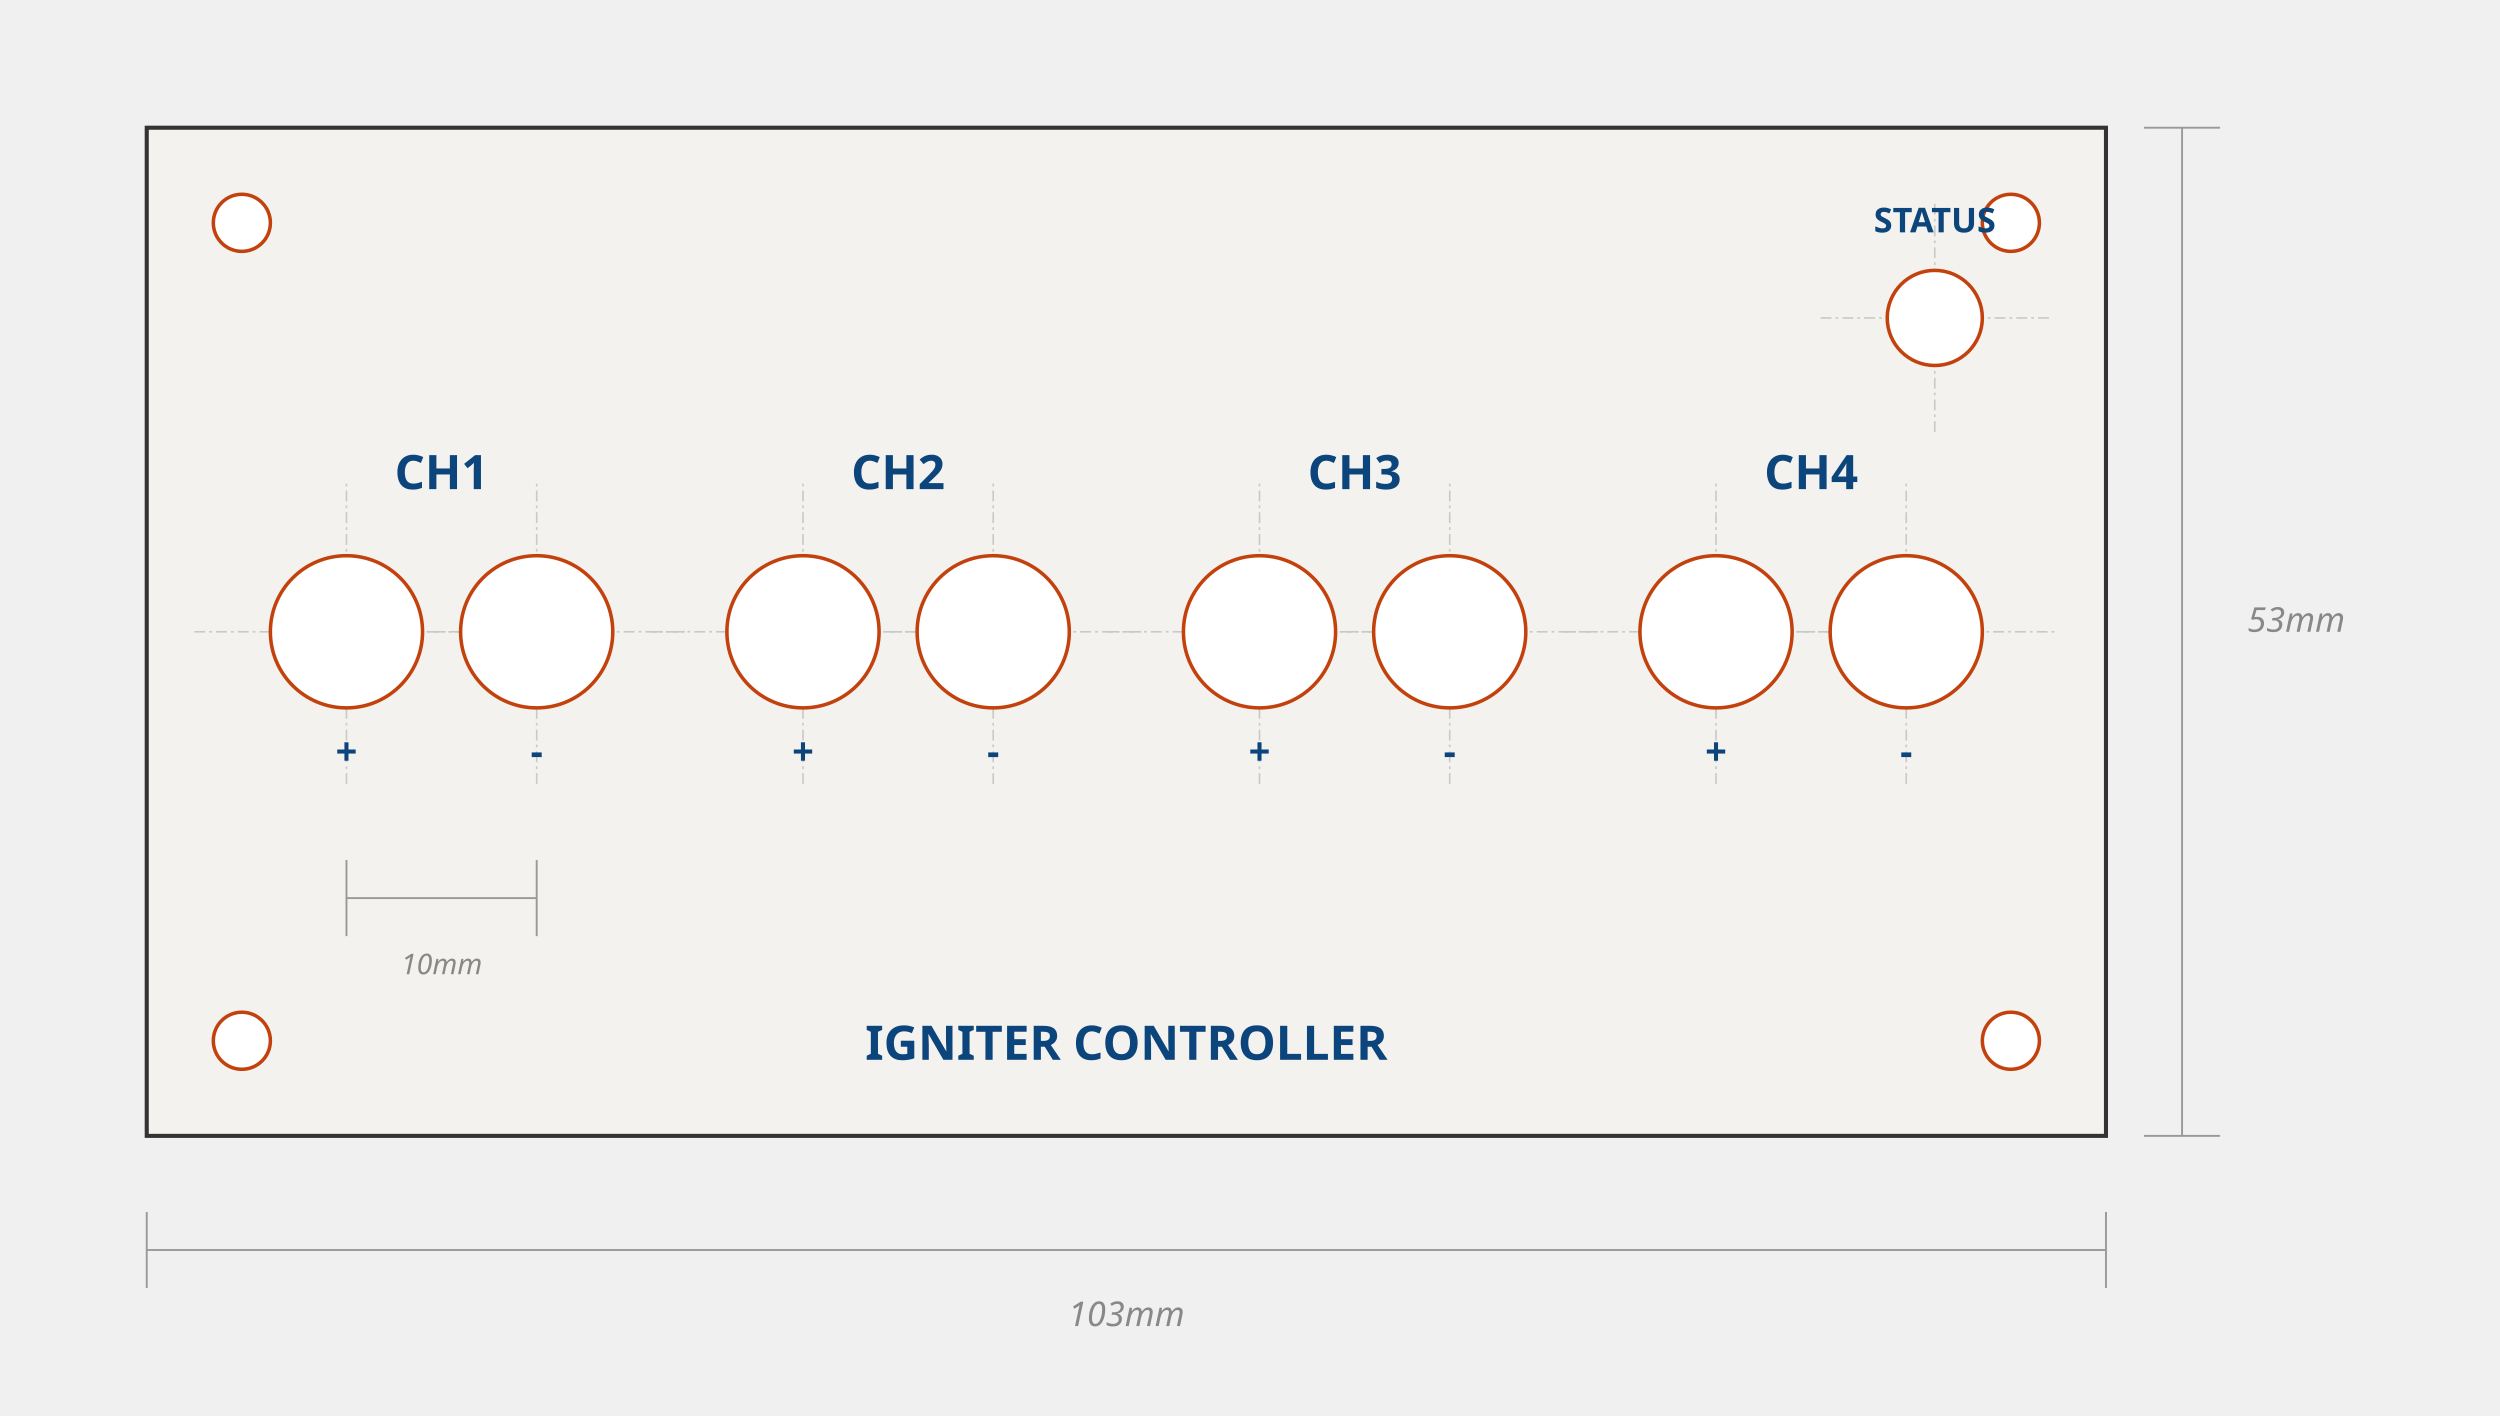
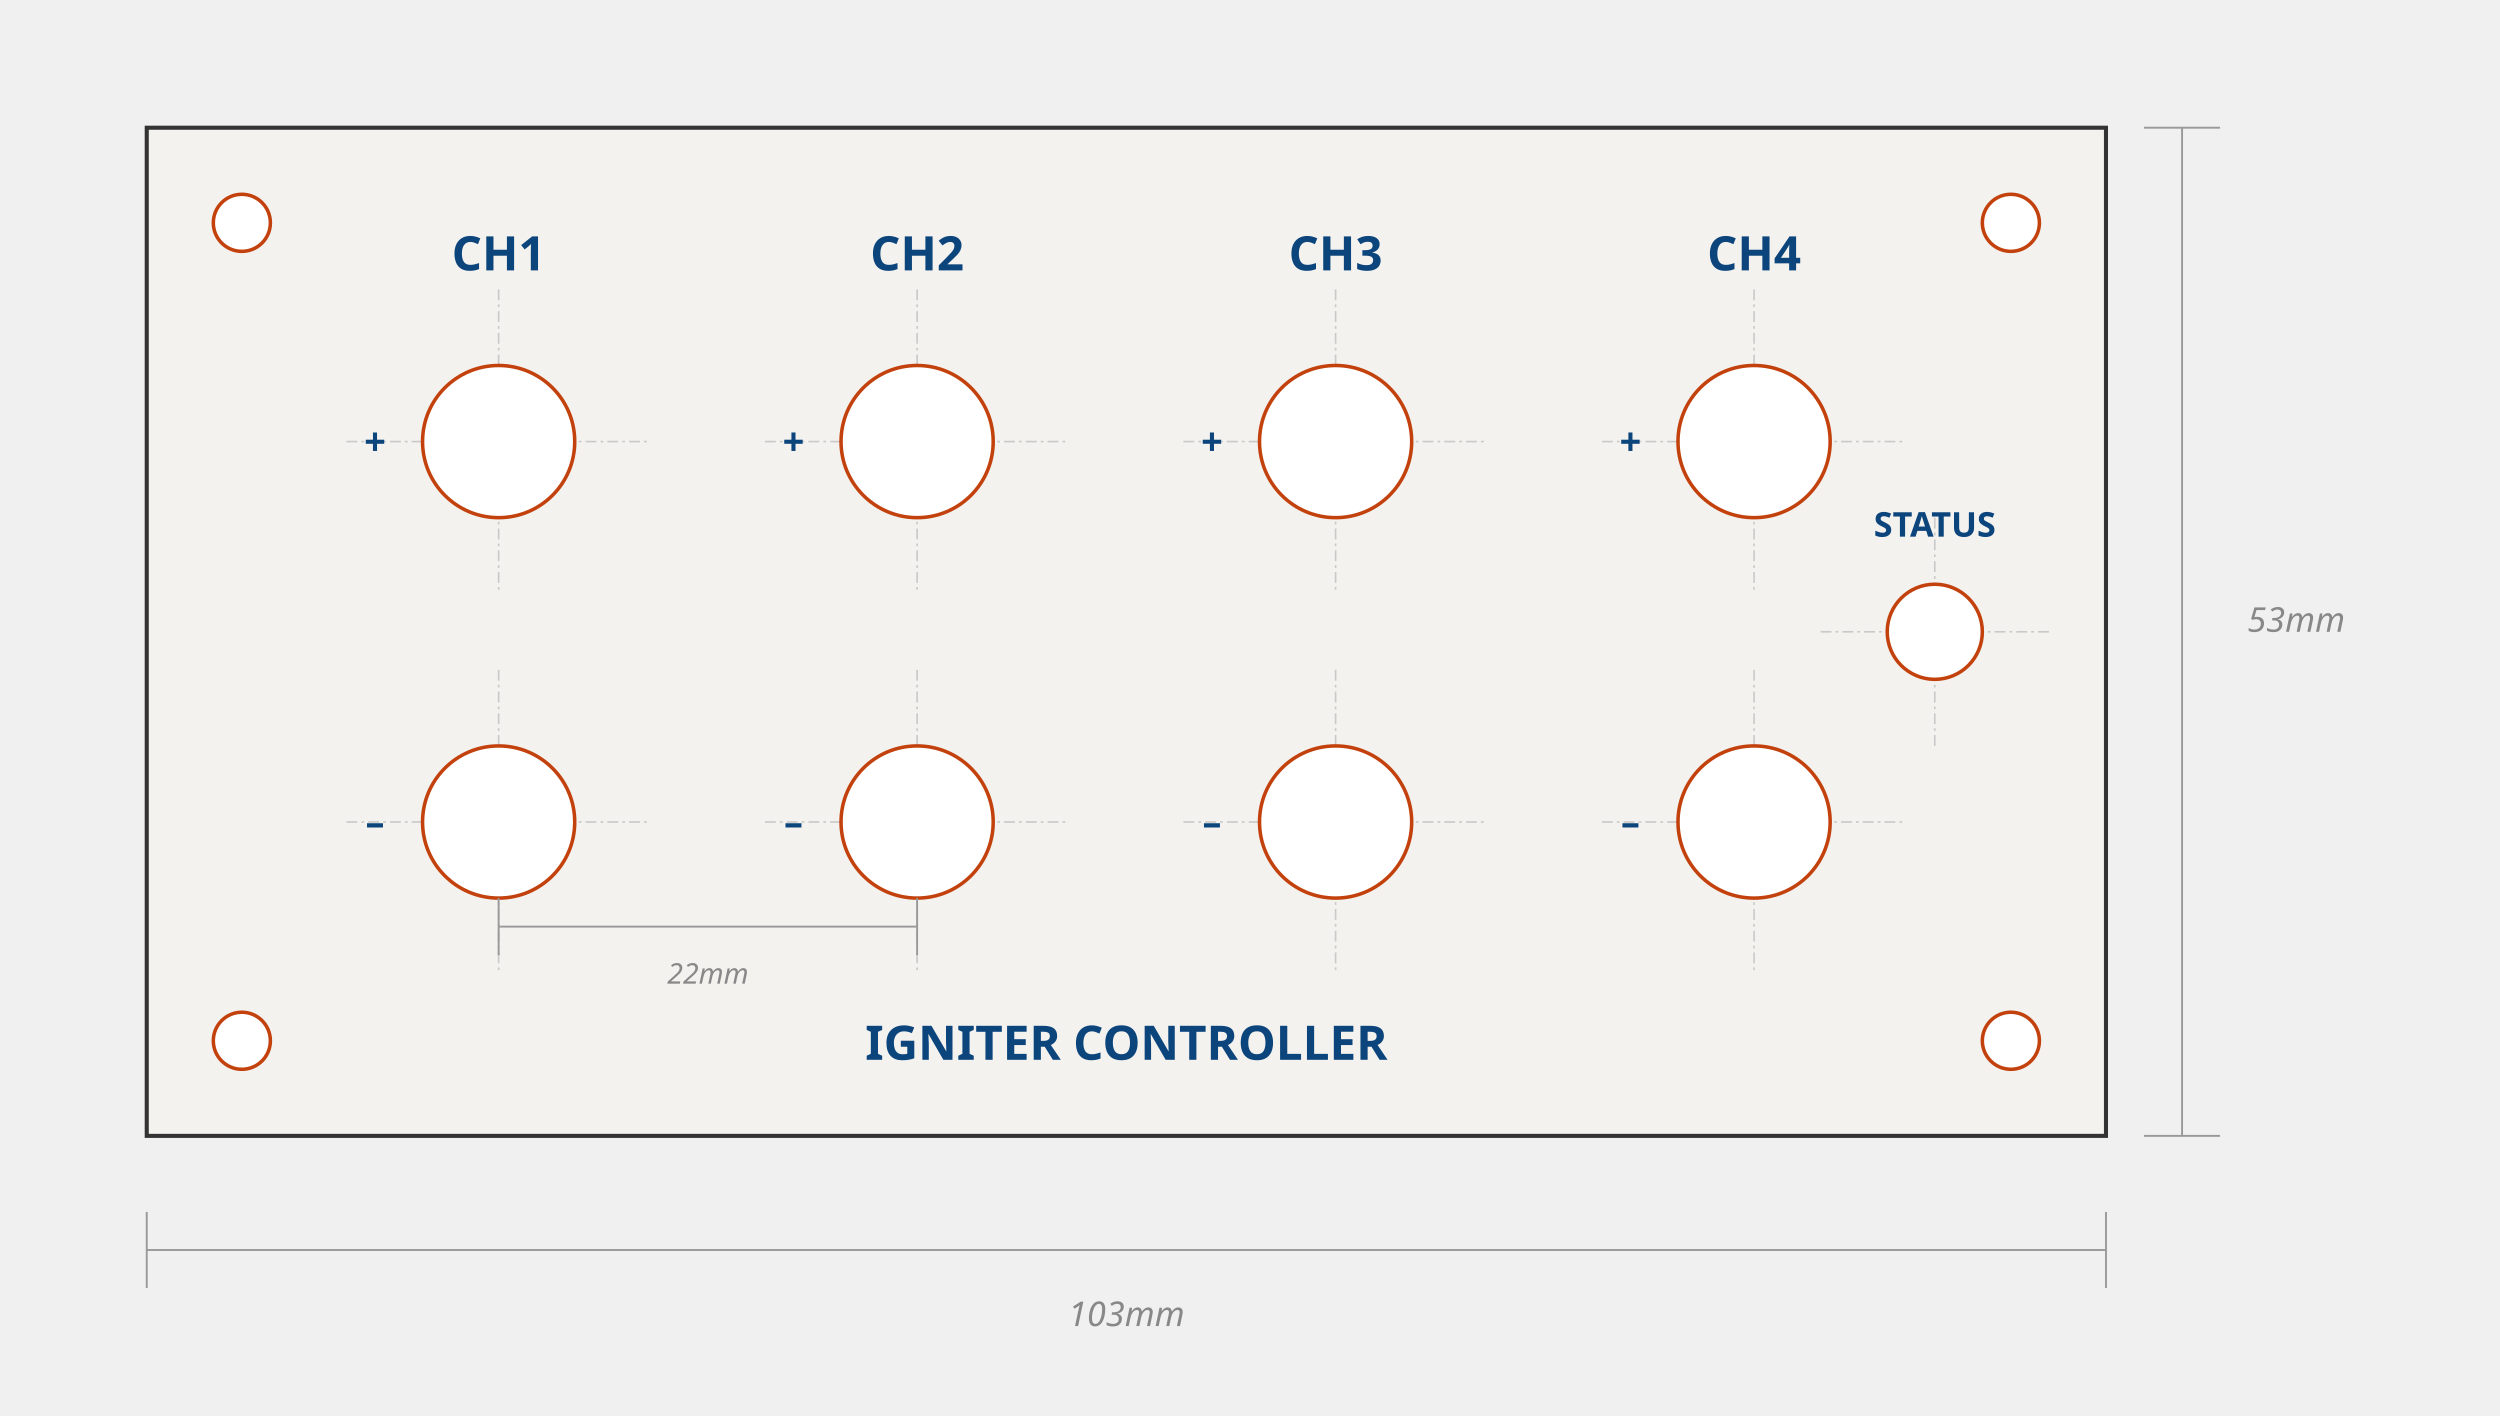
<svg xmlns="http://www.w3.org/2000/svg" width="920" height="521" viewBox="0 0 920 521" font-family="sans-serif" role="img">
  <rect x="54.0" y="47.0" width="721.0" height="371.0" fill="#f3f2ee" stroke="#333" stroke-width="1.5" />
-   <line x1="127.5" y1="288.5" x2="127.5" y2="176.5" stroke="#c9c9c9" stroke-width="0.6" stroke-dasharray="4 1.5 1 1.5" />
-   <line x1="71.5" y1="232.5" x2="183.5" y2="232.5" stroke="#c9c9c9" stroke-width="0.6" stroke-dasharray="4 1.5 1 1.5" />
-   <line x1="197.5" y1="288.5" x2="197.5" y2="176.5" stroke="#c9c9c9" stroke-width="0.6" stroke-dasharray="4 1.5 1 1.5" />
-   <line x1="141.5" y1="232.5" x2="253.5" y2="232.5" stroke="#c9c9c9" stroke-width="0.6" stroke-dasharray="4 1.5 1 1.5" />
-   <line x1="295.5" y1="288.5" x2="295.5" y2="176.5" stroke="#c9c9c9" stroke-width="0.6" stroke-dasharray="4 1.5 1 1.5" />
-   <line x1="239.5" y1="232.5" x2="351.5" y2="232.5" stroke="#c9c9c9" stroke-width="0.6" stroke-dasharray="4 1.5 1 1.5" />
-   <line x1="365.5" y1="288.5" x2="365.5" y2="176.5" stroke="#c9c9c9" stroke-width="0.6" stroke-dasharray="4 1.5 1 1.5" />
-   <line x1="309.5" y1="232.5" x2="421.5" y2="232.5" stroke="#c9c9c9" stroke-width="0.6" stroke-dasharray="4 1.5 1 1.5" />
-   <line x1="463.5" y1="288.5" x2="463.5" y2="176.5" stroke="#c9c9c9" stroke-width="0.6" stroke-dasharray="4 1.5 1 1.5" />
-   <line x1="407.5" y1="232.5" x2="519.5" y2="232.5" stroke="#c9c9c9" stroke-width="0.6" stroke-dasharray="4 1.5 1 1.5" />
-   <line x1="533.5" y1="288.5" x2="533.5" y2="176.5" stroke="#c9c9c9" stroke-width="0.6" stroke-dasharray="4 1.5 1 1.5" />
-   <line x1="477.5" y1="232.5" x2="589.5" y2="232.5" stroke="#c9c9c9" stroke-width="0.6" stroke-dasharray="4 1.5 1 1.5" />
-   <line x1="631.5" y1="288.5" x2="631.5" y2="176.5" stroke="#c9c9c9" stroke-width="0.6" stroke-dasharray="4 1.5 1 1.5" />
-   <line x1="575.5" y1="232.5" x2="687.5" y2="232.5" stroke="#c9c9c9" stroke-width="0.6" stroke-dasharray="4 1.5 1 1.5" />
-   <line x1="701.5" y1="288.5" x2="701.5" y2="176.5" stroke="#c9c9c9" stroke-width="0.6" stroke-dasharray="4 1.5 1 1.5" />
-   <line x1="645.5" y1="232.5" x2="757.5" y2="232.5" stroke="#c9c9c9" stroke-width="0.6" stroke-dasharray="4 1.5 1 1.5" />
-   <line x1="712.0" y1="159.0" x2="712.0" y2="75.0" stroke="#c9c9c9" stroke-width="0.6" stroke-dasharray="4 1.5 1 1.5" />
-   <line x1="670.0" y1="117.0" x2="754.0" y2="117.0" stroke="#c9c9c9" stroke-width="0.6" stroke-dasharray="4 1.5 1 1.5" />
+   <line x1="183.5" y1="106.5" x2="183.5" y2="218.5" stroke="#c9c9c9" stroke-width="0.6" stroke-dasharray="4 1.5 1 1.5" />
+   <line x1="127.5" y1="162.5" x2="239.5" y2="162.5" stroke="#c9c9c9" stroke-width="0.6" stroke-dasharray="4 1.5 1 1.5" />
+   <line x1="183.5" y1="246.5" x2="183.5" y2="358.5" stroke="#c9c9c9" stroke-width="0.6" stroke-dasharray="4 1.5 1 1.5" />
+   <line x1="127.5" y1="302.5" x2="239.5" y2="302.5" stroke="#c9c9c9" stroke-width="0.6" stroke-dasharray="4 1.5 1 1.5" />
+   <line x1="337.5" y1="106.5" x2="337.5" y2="218.5" stroke="#c9c9c9" stroke-width="0.6" stroke-dasharray="4 1.5 1 1.5" />
+   <line x1="281.5" y1="162.5" x2="393.5" y2="162.5" stroke="#c9c9c9" stroke-width="0.6" stroke-dasharray="4 1.5 1 1.5" />
+   <line x1="337.5" y1="246.5" x2="337.5" y2="358.5" stroke="#c9c9c9" stroke-width="0.6" stroke-dasharray="4 1.5 1 1.5" />
+   <line x1="281.5" y1="302.5" x2="393.5" y2="302.5" stroke="#c9c9c9" stroke-width="0.6" stroke-dasharray="4 1.5 1 1.5" />
+   <line x1="491.5" y1="106.5" x2="491.5" y2="218.5" stroke="#c9c9c9" stroke-width="0.6" stroke-dasharray="4 1.5 1 1.5" />
+   <line x1="435.5" y1="162.5" x2="547.5" y2="162.5" stroke="#c9c9c9" stroke-width="0.6" stroke-dasharray="4 1.5 1 1.5" />
+   <line x1="491.5" y1="246.5" x2="491.5" y2="358.5" stroke="#c9c9c9" stroke-width="0.6" stroke-dasharray="4 1.5 1 1.5" />
+   <line x1="435.5" y1="302.5" x2="547.5" y2="302.5" stroke="#c9c9c9" stroke-width="0.6" stroke-dasharray="4 1.5 1 1.5" />
+   <line x1="645.5" y1="106.5" x2="645.5" y2="218.5" stroke="#c9c9c9" stroke-width="0.6" stroke-dasharray="4 1.5 1 1.5" />
+   <line x1="589.5" y1="162.5" x2="701.5" y2="162.5" stroke="#c9c9c9" stroke-width="0.6" stroke-dasharray="4 1.5 1 1.5" />
+   <line x1="645.5" y1="246.5" x2="645.5" y2="358.5" stroke="#c9c9c9" stroke-width="0.6" stroke-dasharray="4 1.5 1 1.5" />
+   <line x1="589.5" y1="302.5" x2="701.5" y2="302.5" stroke="#c9c9c9" stroke-width="0.6" stroke-dasharray="4 1.5 1 1.5" />
+   <line x1="712.0" y1="190.5" x2="712.0" y2="274.5" stroke="#c9c9c9" stroke-width="0.6" stroke-dasharray="4 1.5 1 1.5" />
+   <line x1="670.0" y1="232.5" x2="754.0" y2="232.5" stroke="#c9c9c9" stroke-width="0.6" stroke-dasharray="4 1.5 1 1.5" />
  <circle cx="89.0" cy="383.0" r="10.5" fill="#ffffff" stroke="#c2410c" stroke-width="1.3" />
  <circle cx="740.0" cy="383.0" r="10.5" fill="#ffffff" stroke="#c2410c" stroke-width="1.3" />
  <circle cx="89.0" cy="82.0" r="10.5" fill="#ffffff" stroke="#c2410c" stroke-width="1.3" />
  <circle cx="740.0" cy="82.0" r="10.5" fill="#ffffff" stroke="#c2410c" stroke-width="1.3" />
-   <circle cx="127.5" cy="232.5" r="28.0" fill="#ffffff" stroke="#c2410c" stroke-width="1.3" />
-   <circle cx="197.5" cy="232.5" r="28.0" fill="#ffffff" stroke="#c2410c" stroke-width="1.3" />
-   <circle cx="295.5" cy="232.5" r="28.0" fill="#ffffff" stroke="#c2410c" stroke-width="1.3" />
-   <circle cx="365.5" cy="232.5" r="28.0" fill="#ffffff" stroke="#c2410c" stroke-width="1.3" />
-   <circle cx="463.5" cy="232.5" r="28.0" fill="#ffffff" stroke="#c2410c" stroke-width="1.3" />
-   <circle cx="533.5" cy="232.5" r="28.0" fill="#ffffff" stroke="#c2410c" stroke-width="1.3" />
-   <circle cx="631.5" cy="232.5" r="28.0" fill="#ffffff" stroke="#c2410c" stroke-width="1.3" />
-   <circle cx="701.5" cy="232.5" r="28.0" fill="#ffffff" stroke="#c2410c" stroke-width="1.3" />
-   <circle cx="712.0" cy="117.0" r="17.5" fill="#ffffff" stroke="#c2410c" stroke-width="1.3" />
+   <circle cx="183.5" cy="162.5" r="28.0" fill="#ffffff" stroke="#c2410c" stroke-width="1.3" />
+   <circle cx="183.5" cy="302.5" r="28.0" fill="#ffffff" stroke="#c2410c" stroke-width="1.3" />
+   <circle cx="337.5" cy="162.5" r="28.0" fill="#ffffff" stroke="#c2410c" stroke-width="1.3" />
+   <circle cx="337.5" cy="302.5" r="28.0" fill="#ffffff" stroke="#c2410c" stroke-width="1.3" />
+   <circle cx="491.5" cy="162.5" r="28.0" fill="#ffffff" stroke="#c2410c" stroke-width="1.3" />
+   <circle cx="491.5" cy="302.5" r="28.0" fill="#ffffff" stroke="#c2410c" stroke-width="1.3" />
+   <circle cx="645.5" cy="162.5" r="28.0" fill="#ffffff" stroke="#c2410c" stroke-width="1.3" />
+   <circle cx="645.5" cy="302.5" r="28.0" fill="#ffffff" stroke="#c2410c" stroke-width="1.3" />
+   <circle cx="712.0" cy="232.5" r="17.5" fill="#ffffff" stroke="#c2410c" stroke-width="1.3" />
+   <line x1="183.5" y1="341.0" x2="337.5" y2="341.0" stroke="#999" stroke-width="0.7" />
+   <line x1="183.5" y1="330.5" x2="183.5" y2="351.5" stroke="#999" stroke-width="0.7" />
+   <line x1="337.5" y1="330.5" x2="337.5" y2="351.5" stroke="#999" stroke-width="0.7" />
+   <text x="183.5" y="99.5" font-size="17.5" fill="#0c447c" text-anchor="middle" font-weight="600" font-style="normal">CH1</text>
+   <text x="138.0" y="167.5" font-size="14.0" fill="#0c447c" text-anchor="middle" font-weight="600" font-style="normal">+</text>
+   <text x="138.0" y="307.5" font-size="14.0" fill="#0c447c" text-anchor="middle" font-weight="600" font-style="normal">–</text>
+   <text x="337.5" y="99.5" font-size="17.5" fill="#0c447c" text-anchor="middle" font-weight="600" font-style="normal">CH2</text>
+   <text x="292.0" y="167.5" font-size="14.0" fill="#0c447c" text-anchor="middle" font-weight="600" font-style="normal">+</text>
+   <text x="292.0" y="307.5" font-size="14.0" fill="#0c447c" text-anchor="middle" font-weight="600" font-style="normal">–</text>
+   <text x="491.5" y="99.5" font-size="17.5" fill="#0c447c" text-anchor="middle" font-weight="600" font-style="normal">CH3</text>
+   <text x="446.0" y="167.5" font-size="14.0" fill="#0c447c" text-anchor="middle" font-weight="600" font-style="normal">+</text>
+   <text x="446.0" y="307.5" font-size="14.0" fill="#0c447c" text-anchor="middle" font-weight="600" font-style="normal">–</text>
+   <text x="645.5" y="99.5" font-size="17.5" fill="#0c447c" text-anchor="middle" font-weight="600" font-style="normal">CH4</text>
+   <text x="600.0" y="167.5" font-size="14.0" fill="#0c447c" text-anchor="middle" font-weight="600" font-style="normal">+</text>
+   <text x="600.0" y="307.5" font-size="14.0" fill="#0c447c" text-anchor="middle" font-weight="600" font-style="normal">–</text>
+   <text x="712.0" y="197.5" font-size="12.6" fill="#0c447c" text-anchor="middle" font-weight="600" font-style="normal">STATUS</text>
+   <text x="414.5" y="390.0" font-size="17.5" fill="#0c447c" text-anchor="middle" font-weight="600" font-style="normal">IGNITER CONTROLLER</text>
+   <text x="260.5" y="362.0" font-size="10.5" fill="#888" text-anchor="middle" font-weight="400" font-style="italic">22mm</text>
  <line x1="54.0" y1="460.0" x2="775.0" y2="460.0" stroke="#999" stroke-width="0.7" />
  <line x1="54.0" y1="446.0" x2="54.0" y2="474.0" stroke="#999" stroke-width="0.7" />
  <line x1="775.0" y1="446.0" x2="775.0" y2="474.0" stroke="#999" stroke-width="0.7" />
  <line x1="803.0" y1="418.0" x2="803.0" y2="47.0" stroke="#999" stroke-width="0.7" />
  <line x1="789.0" y1="418.0" x2="817.0" y2="418.0" stroke="#999" stroke-width="0.7" />
  <line x1="789.0" y1="47.0" x2="817.0" y2="47.0" stroke="#999" stroke-width="0.7" />
-   <line x1="127.5" y1="330.5" x2="197.5" y2="330.5" stroke="#999" stroke-width="0.7" />
-   <line x1="127.5" y1="316.5" x2="127.5" y2="344.5" stroke="#999" stroke-width="0.7" />
-   <line x1="197.5" y1="316.5" x2="197.5" y2="344.5" stroke="#999" stroke-width="0.7" />
-   <text x="162.5" y="180.0" font-size="17.5" fill="#0c447c" text-anchor="middle" font-weight="600" font-style="normal">CH1</text>
-   <text x="127.5" y="281.5" font-size="14.0" fill="#0c447c" text-anchor="middle" font-weight="600" font-style="normal">+</text>
-   <text x="197.5" y="281.5" font-size="14.0" fill="#0c447c" text-anchor="middle" font-weight="600" font-style="normal">-</text>
-   <text x="330.5" y="180.0" font-size="17.5" fill="#0c447c" text-anchor="middle" font-weight="600" font-style="normal">CH2</text>
-   <text x="295.5" y="281.5" font-size="14.0" fill="#0c447c" text-anchor="middle" font-weight="600" font-style="normal">+</text>
-   <text x="365.5" y="281.5" font-size="14.0" fill="#0c447c" text-anchor="middle" font-weight="600" font-style="normal">-</text>
-   <text x="498.5" y="180.0" font-size="17.5" fill="#0c447c" text-anchor="middle" font-weight="600" font-style="normal">CH3</text>
-   <text x="463.5" y="281.5" font-size="14.0" fill="#0c447c" text-anchor="middle" font-weight="600" font-style="normal">+</text>
-   <text x="533.5" y="281.5" font-size="14.0" fill="#0c447c" text-anchor="middle" font-weight="600" font-style="normal">-</text>
-   <text x="666.5" y="180.0" font-size="17.5" fill="#0c447c" text-anchor="middle" font-weight="600" font-style="normal">CH4</text>
-   <text x="631.5" y="281.5" font-size="14.0" fill="#0c447c" text-anchor="middle" font-weight="600" font-style="normal">+</text>
-   <text x="701.5" y="281.5" font-size="14.0" fill="#0c447c" text-anchor="middle" font-weight="600" font-style="normal">-</text>
-   <text x="712.0" y="85.5" font-size="12.6" fill="#0c447c" text-anchor="middle" font-weight="600" font-style="normal">STATUS</text>
-   <text x="414.5" y="390.0" font-size="17.5" fill="#0c447c" text-anchor="middle" font-weight="600" font-style="normal">IGNITER CONTROLLER</text>
  <text x="414.5" y="488.0" font-size="12.6" fill="#888" text-anchor="middle" font-weight="400" font-style="italic">103mm</text>
  <text x="845.0" y="232.5" font-size="12.6" fill="#888" text-anchor="middle" font-weight="400" font-style="italic">53mm</text>
-   <text x="162.5" y="358.5" font-size="10.5" fill="#888" text-anchor="middle" font-weight="400" font-style="italic">10mm</text>
</svg>
